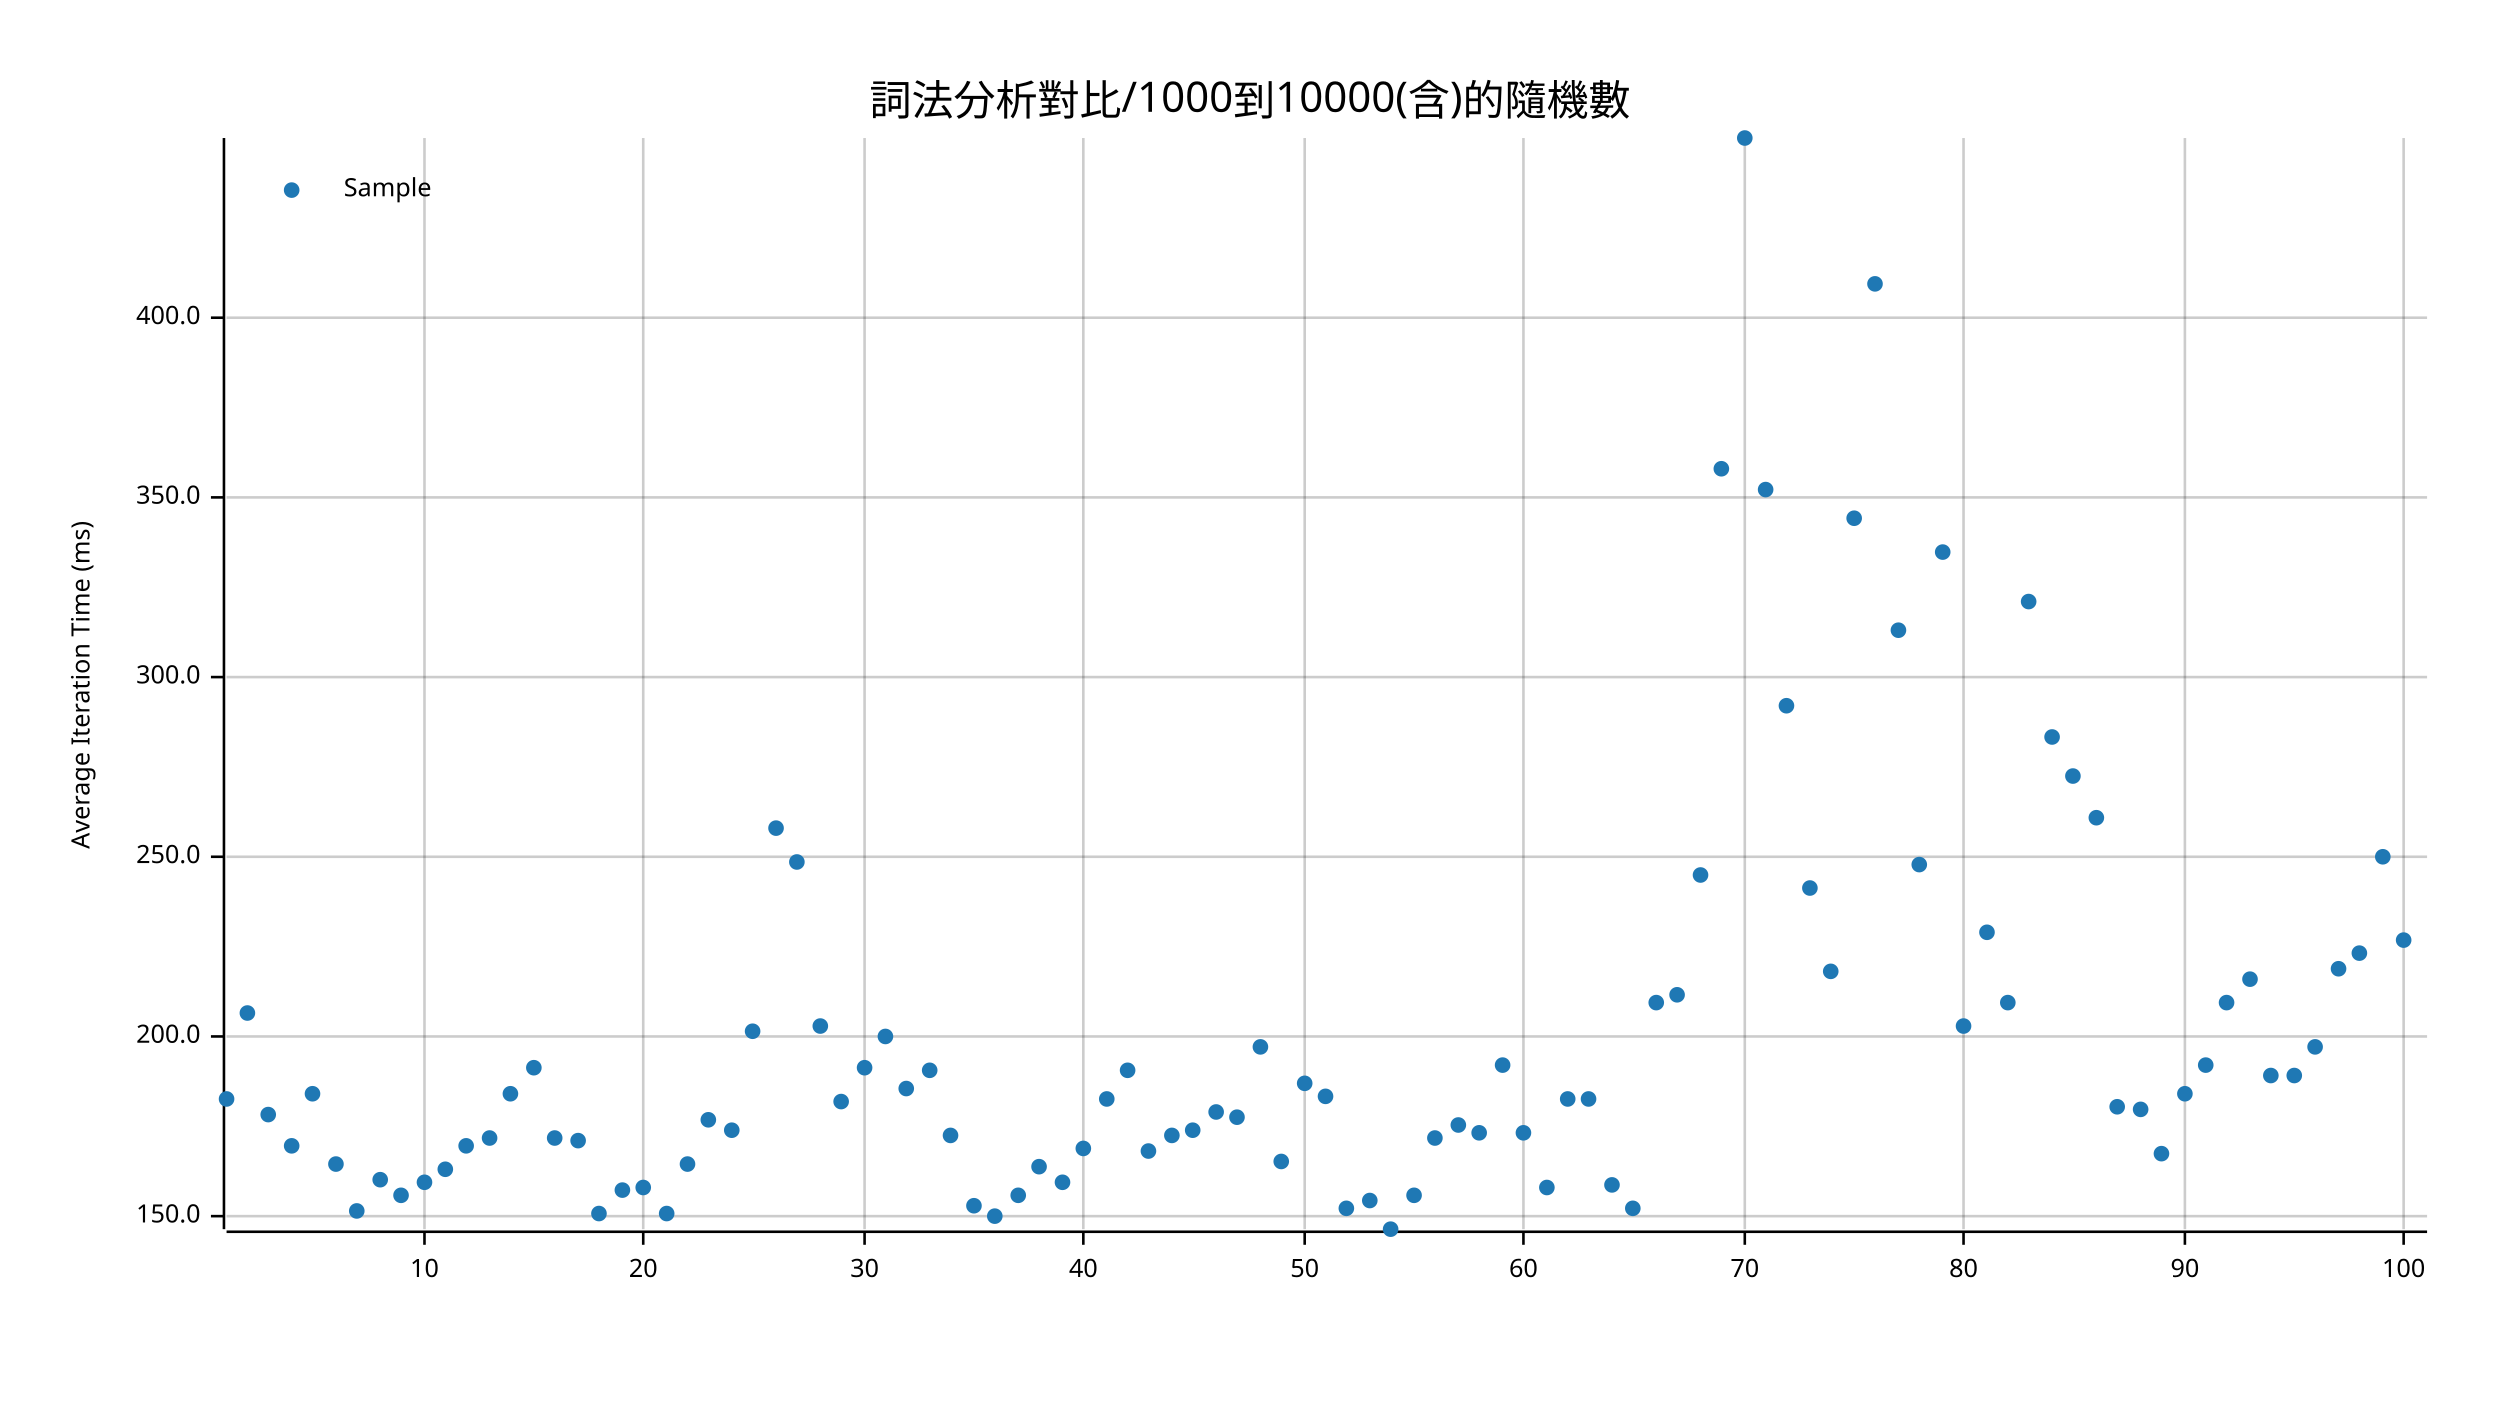
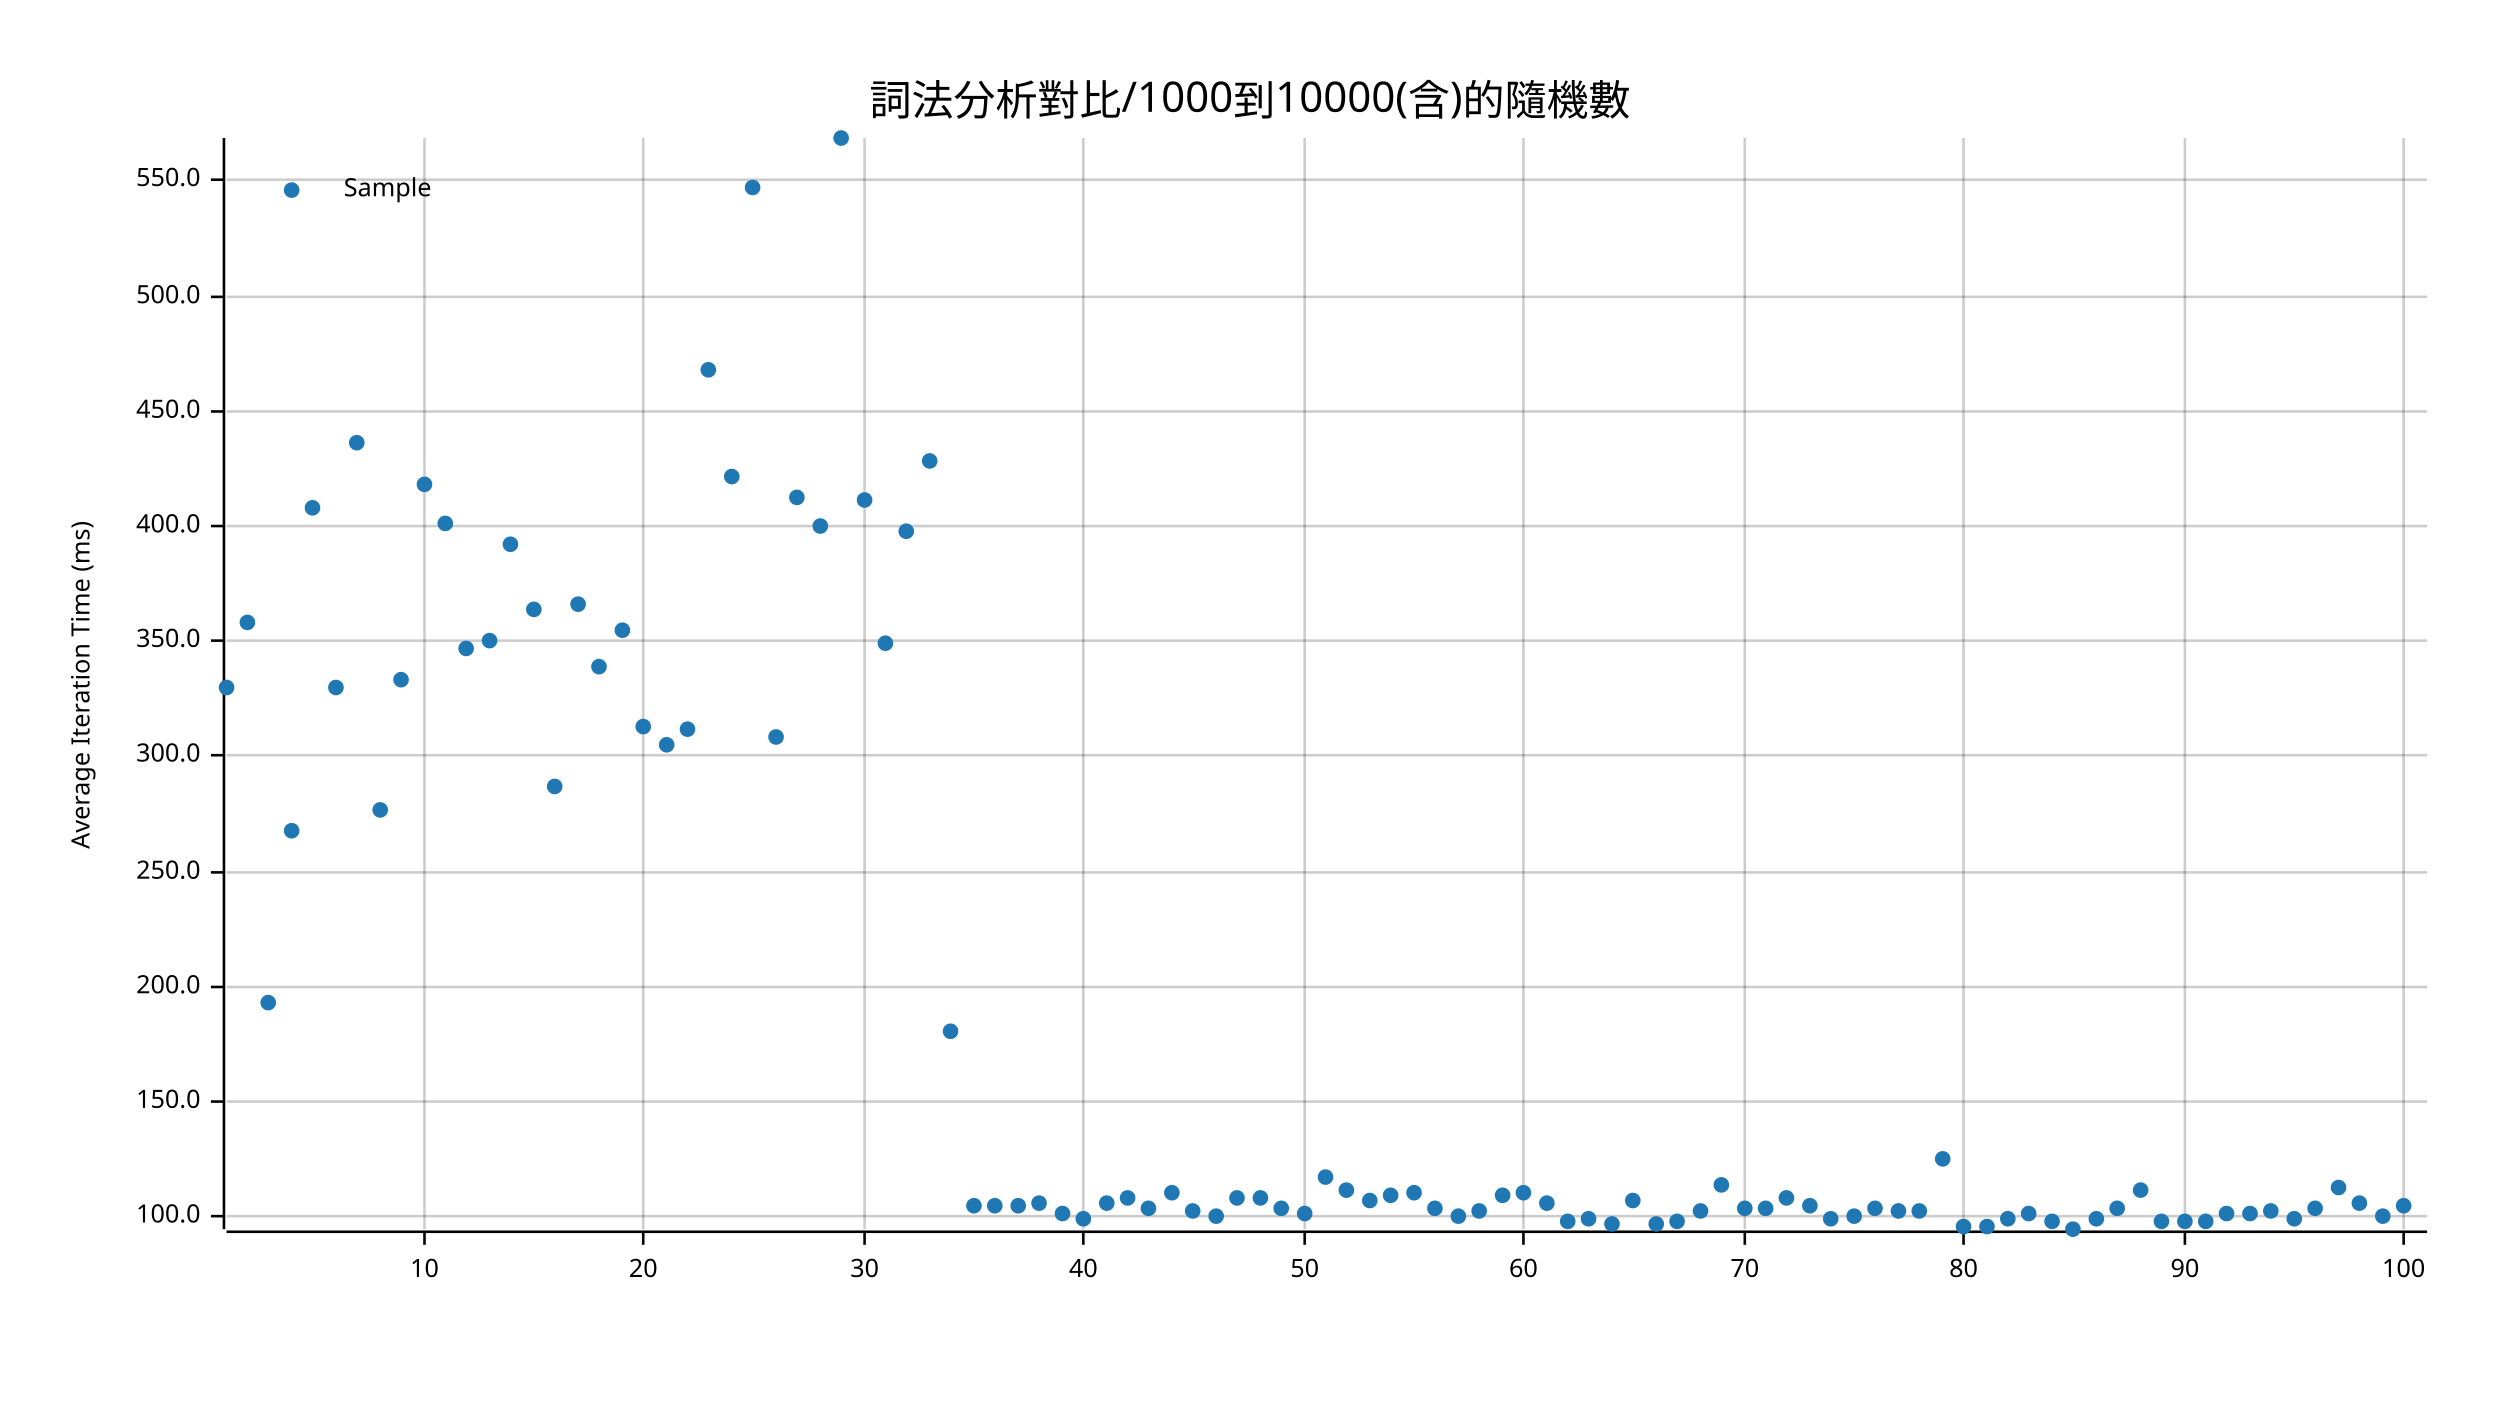
<svg xmlns="http://www.w3.org/2000/svg" width="960" height="540" viewBox="0 0 960 540">
  <text x="480" y="32" dy="0.76em" text-anchor="middle" font-family="sans-serif" font-size="16.129" opacity="1" fill="#000000">
詞法分析對比/1000到10000(含)的隨機數
</text>
  <text x="27" y="263" dy="0.76em" text-anchor="middle" font-family="sans-serif" font-size="9.677" opacity="1" fill="#000000" transform="rotate(270, 27, 263)">
Average Iteration Time (ms)
</text>
  <line opacity="0.2" stroke="#000000" stroke-width="1" x1="163" y1="472" x2="163" y2="53" />
  <line opacity="0.2" stroke="#000000" stroke-width="1" x1="247" y1="472" x2="247" y2="53" />
  <line opacity="0.2" stroke="#000000" stroke-width="1" x1="332" y1="472" x2="332" y2="53" />
  <line opacity="0.2" stroke="#000000" stroke-width="1" x1="416" y1="472" x2="416" y2="53" />
  <line opacity="0.2" stroke="#000000" stroke-width="1" x1="501" y1="472" x2="501" y2="53" />
  <line opacity="0.2" stroke="#000000" stroke-width="1" x1="585" y1="472" x2="585" y2="53" />
  <line opacity="0.2" stroke="#000000" stroke-width="1" x1="670" y1="472" x2="670" y2="53" />
  <line opacity="0.2" stroke="#000000" stroke-width="1" x1="754" y1="472" x2="754" y2="53" />
  <line opacity="0.2" stroke="#000000" stroke-width="1" x1="839" y1="472" x2="839" y2="53" />
  <line opacity="0.2" stroke="#000000" stroke-width="1" x1="923" y1="472" x2="923" y2="53" />
  <line opacity="0.2" stroke="#000000" stroke-width="1" x1="87" y1="467" x2="932" y2="467" />
-   <line opacity="0.2" stroke="#000000" stroke-width="1" x1="87" y1="398" x2="932" y2="398" />
-   <line opacity="0.2" stroke="#000000" stroke-width="1" x1="87" y1="329" x2="932" y2="329" />
-   <line opacity="0.2" stroke="#000000" stroke-width="1" x1="87" y1="260" x2="932" y2="260" />
-   <line opacity="0.2" stroke="#000000" stroke-width="1" x1="87" y1="191" x2="932" y2="191" />
-   <line opacity="0.2" stroke="#000000" stroke-width="1" x1="87" y1="122" x2="932" y2="122" />
+   <line opacity="0.2" stroke="#000000" stroke-width="1" x1="87" y1="423" x2="932" y2="423" />
+   <line opacity="0.2" stroke="#000000" stroke-width="1" x1="87" y1="379" x2="932" y2="379" />
+   <line opacity="0.2" stroke="#000000" stroke-width="1" x1="87" y1="335" x2="932" y2="335" />
+   <line opacity="0.2" stroke="#000000" stroke-width="1" x1="87" y1="290" x2="932" y2="290" />
+   <line opacity="0.2" stroke="#000000" stroke-width="1" x1="87" y1="246" x2="932" y2="246" />
+   <line opacity="0.2" stroke="#000000" stroke-width="1" x1="87" y1="202" x2="932" y2="202" />
+   <line opacity="0.2" stroke="#000000" stroke-width="1" x1="87" y1="158" x2="932" y2="158" />
+   <line opacity="0.2" stroke="#000000" stroke-width="1" x1="87" y1="114" x2="932" y2="114" />
+   <line opacity="0.2" stroke="#000000" stroke-width="1" x1="87" y1="69" x2="932" y2="69" />
  <polyline fill="none" opacity="1" stroke="#000000" stroke-width="1" points="86,53 86,472 " />
  <text x="77" y="467" dy="0.5ex" text-anchor="end" font-family="sans-serif" font-size="9.677" opacity="1" fill="#000000">
+ 100.0
+ </text>
+   <polyline fill="none" opacity="1" stroke="#000000" stroke-width="1" points="81,467 86,467 " />
+   <text x="77" y="423" dy="0.5ex" text-anchor="end" font-family="sans-serif" font-size="9.677" opacity="1" fill="#000000">
150.0
</text>
-   <polyline fill="none" opacity="1" stroke="#000000" stroke-width="1" points="81,467 86,467 " />
-   <text x="77" y="398" dy="0.5ex" text-anchor="end" font-family="sans-serif" font-size="9.677" opacity="1" fill="#000000">
+   <polyline fill="none" opacity="1" stroke="#000000" stroke-width="1" points="81,423 86,423 " />
+   <text x="77" y="379" dy="0.5ex" text-anchor="end" font-family="sans-serif" font-size="9.677" opacity="1" fill="#000000">
200.0
</text>
-   <polyline fill="none" opacity="1" stroke="#000000" stroke-width="1" points="81,398 86,398 " />
-   <text x="77" y="329" dy="0.5ex" text-anchor="end" font-family="sans-serif" font-size="9.677" opacity="1" fill="#000000">
+   <polyline fill="none" opacity="1" stroke="#000000" stroke-width="1" points="81,379 86,379 " />
+   <text x="77" y="335" dy="0.5ex" text-anchor="end" font-family="sans-serif" font-size="9.677" opacity="1" fill="#000000">
250.0
</text>
-   <polyline fill="none" opacity="1" stroke="#000000" stroke-width="1" points="81,329 86,329 " />
-   <text x="77" y="260" dy="0.5ex" text-anchor="end" font-family="sans-serif" font-size="9.677" opacity="1" fill="#000000">
+   <polyline fill="none" opacity="1" stroke="#000000" stroke-width="1" points="81,335 86,335 " />
+   <text x="77" y="290" dy="0.5ex" text-anchor="end" font-family="sans-serif" font-size="9.677" opacity="1" fill="#000000">
300.0
</text>
-   <polyline fill="none" opacity="1" stroke="#000000" stroke-width="1" points="81,260 86,260 " />
-   <text x="77" y="191" dy="0.5ex" text-anchor="end" font-family="sans-serif" font-size="9.677" opacity="1" fill="#000000">
+   <polyline fill="none" opacity="1" stroke="#000000" stroke-width="1" points="81,290 86,290 " />
+   <text x="77" y="246" dy="0.5ex" text-anchor="end" font-family="sans-serif" font-size="9.677" opacity="1" fill="#000000">
350.0
</text>
-   <polyline fill="none" opacity="1" stroke="#000000" stroke-width="1" points="81,191 86,191 " />
-   <text x="77" y="122" dy="0.5ex" text-anchor="end" font-family="sans-serif" font-size="9.677" opacity="1" fill="#000000">
+   <polyline fill="none" opacity="1" stroke="#000000" stroke-width="1" points="81,246 86,246 " />
+   <text x="77" y="202" dy="0.5ex" text-anchor="end" font-family="sans-serif" font-size="9.677" opacity="1" fill="#000000">
400.0
</text>
-   <polyline fill="none" opacity="1" stroke="#000000" stroke-width="1" points="81,122 86,122 " />
+   <polyline fill="none" opacity="1" stroke="#000000" stroke-width="1" points="81,202 86,202 " />
+   <text x="77" y="158" dy="0.5ex" text-anchor="end" font-family="sans-serif" font-size="9.677" opacity="1" fill="#000000">
+ 450.0
+ </text>
+   <polyline fill="none" opacity="1" stroke="#000000" stroke-width="1" points="81,158 86,158 " />
+   <text x="77" y="114" dy="0.5ex" text-anchor="end" font-family="sans-serif" font-size="9.677" opacity="1" fill="#000000">
+ 500.0
+ </text>
+   <polyline fill="none" opacity="1" stroke="#000000" stroke-width="1" points="81,114 86,114 " />
+   <text x="77" y="69" dy="0.5ex" text-anchor="end" font-family="sans-serif" font-size="9.677" opacity="1" fill="#000000">
+ 550.0
+ </text>
+   <polyline fill="none" opacity="1" stroke="#000000" stroke-width="1" points="81,69 86,69 " />
  <polyline fill="none" opacity="1" stroke="#000000" stroke-width="1" points="87,473 932,473 " />
  <text x="163" y="483" dy="0.76em" text-anchor="middle" font-family="sans-serif" font-size="9.677" opacity="1" fill="#000000">
10
</text>
  <polyline fill="none" opacity="1" stroke="#000000" stroke-width="1" points="163,473 163,478 " />
  <text x="247" y="483" dy="0.76em" text-anchor="middle" font-family="sans-serif" font-size="9.677" opacity="1" fill="#000000">
20
</text>
  <polyline fill="none" opacity="1" stroke="#000000" stroke-width="1" points="247,473 247,478 " />
  <text x="332" y="483" dy="0.76em" text-anchor="middle" font-family="sans-serif" font-size="9.677" opacity="1" fill="#000000">
30
</text>
  <polyline fill="none" opacity="1" stroke="#000000" stroke-width="1" points="332,473 332,478 " />
  <text x="416" y="483" dy="0.76em" text-anchor="middle" font-family="sans-serif" font-size="9.677" opacity="1" fill="#000000">
40
</text>
  <polyline fill="none" opacity="1" stroke="#000000" stroke-width="1" points="416,473 416,478 " />
  <text x="501" y="483" dy="0.76em" text-anchor="middle" font-family="sans-serif" font-size="9.677" opacity="1" fill="#000000">
50
</text>
  <polyline fill="none" opacity="1" stroke="#000000" stroke-width="1" points="501,473 501,478 " />
  <text x="585" y="483" dy="0.76em" text-anchor="middle" font-family="sans-serif" font-size="9.677" opacity="1" fill="#000000">
60
</text>
  <polyline fill="none" opacity="1" stroke="#000000" stroke-width="1" points="585,473 585,478 " />
  <text x="670" y="483" dy="0.76em" text-anchor="middle" font-family="sans-serif" font-size="9.677" opacity="1" fill="#000000">
70
</text>
  <polyline fill="none" opacity="1" stroke="#000000" stroke-width="1" points="670,473 670,478 " />
  <text x="754" y="483" dy="0.76em" text-anchor="middle" font-family="sans-serif" font-size="9.677" opacity="1" fill="#000000">
80
</text>
  <polyline fill="none" opacity="1" stroke="#000000" stroke-width="1" points="754,473 754,478 " />
  <text x="839" y="483" dy="0.76em" text-anchor="middle" font-family="sans-serif" font-size="9.677" opacity="1" fill="#000000">
90
</text>
  <polyline fill="none" opacity="1" stroke="#000000" stroke-width="1" points="839,473 839,478 " />
  <text x="923" y="483" dy="0.76em" text-anchor="middle" font-family="sans-serif" font-size="9.677" opacity="1" fill="#000000">
100
</text>
  <polyline fill="none" opacity="1" stroke="#000000" stroke-width="1" points="923,473 923,478 " />
-   <circle cx="87" cy="422" r="3" opacity="1" fill="#1F78B4" stroke="none" stroke-width="1" />
-   <circle cx="95" cy="389" r="3" opacity="1" fill="#1F78B4" stroke="none" stroke-width="1" />
-   <circle cx="103" cy="428" r="3" opacity="1" fill="#1F78B4" stroke="none" stroke-width="1" />
-   <circle cx="112" cy="440" r="3" opacity="1" fill="#1F78B4" stroke="none" stroke-width="1" />
-   <circle cx="120" cy="420" r="3" opacity="1" fill="#1F78B4" stroke="none" stroke-width="1" />
-   <circle cx="129" cy="447" r="3" opacity="1" fill="#1F78B4" stroke="none" stroke-width="1" />
-   <circle cx="137" cy="465" r="3" opacity="1" fill="#1F78B4" stroke="none" stroke-width="1" />
-   <circle cx="146" cy="453" r="3" opacity="1" fill="#1F78B4" stroke="none" stroke-width="1" />
-   <circle cx="154" cy="459" r="3" opacity="1" fill="#1F78B4" stroke="none" stroke-width="1" />
-   <circle cx="163" cy="454" r="3" opacity="1" fill="#1F78B4" stroke="none" stroke-width="1" />
-   <circle cx="171" cy="449" r="3" opacity="1" fill="#1F78B4" stroke="none" stroke-width="1" />
-   <circle cx="179" cy="440" r="3" opacity="1" fill="#1F78B4" stroke="none" stroke-width="1" />
-   <circle cx="188" cy="437" r="3" opacity="1" fill="#1F78B4" stroke="none" stroke-width="1" />
-   <circle cx="196" cy="420" r="3" opacity="1" fill="#1F78B4" stroke="none" stroke-width="1" />
-   <circle cx="205" cy="410" r="3" opacity="1" fill="#1F78B4" stroke="none" stroke-width="1" />
-   <circle cx="213" cy="437" r="3" opacity="1" fill="#1F78B4" stroke="none" stroke-width="1" />
-   <circle cx="222" cy="438" r="3" opacity="1" fill="#1F78B4" stroke="none" stroke-width="1" />
-   <circle cx="230" cy="466" r="3" opacity="1" fill="#1F78B4" stroke="none" stroke-width="1" />
-   <circle cx="239" cy="457" r="3" opacity="1" fill="#1F78B4" stroke="none" stroke-width="1" />
-   <circle cx="247" cy="456" r="3" opacity="1" fill="#1F78B4" stroke="none" stroke-width="1" />
-   <circle cx="256" cy="466" r="3" opacity="1" fill="#1F78B4" stroke="none" stroke-width="1" />
-   <circle cx="264" cy="447" r="3" opacity="1" fill="#1F78B4" stroke="none" stroke-width="1" />
-   <circle cx="272" cy="430" r="3" opacity="1" fill="#1F78B4" stroke="none" stroke-width="1" />
-   <circle cx="281" cy="434" r="3" opacity="1" fill="#1F78B4" stroke="none" stroke-width="1" />
-   <circle cx="289" cy="396" r="3" opacity="1" fill="#1F78B4" stroke="none" stroke-width="1" />
-   <circle cx="298" cy="318" r="3" opacity="1" fill="#1F78B4" stroke="none" stroke-width="1" />
-   <circle cx="306" cy="331" r="3" opacity="1" fill="#1F78B4" stroke="none" stroke-width="1" />
-   <circle cx="315" cy="394" r="3" opacity="1" fill="#1F78B4" stroke="none" stroke-width="1" />
-   <circle cx="323" cy="423" r="3" opacity="1" fill="#1F78B4" stroke="none" stroke-width="1" />
-   <circle cx="332" cy="410" r="3" opacity="1" fill="#1F78B4" stroke="none" stroke-width="1" />
-   <circle cx="340" cy="398" r="3" opacity="1" fill="#1F78B4" stroke="none" stroke-width="1" />
-   <circle cx="348" cy="418" r="3" opacity="1" fill="#1F78B4" stroke="none" stroke-width="1" />
-   <circle cx="357" cy="411" r="3" opacity="1" fill="#1F78B4" stroke="none" stroke-width="1" />
-   <circle cx="365" cy="436" r="3" opacity="1" fill="#1F78B4" stroke="none" stroke-width="1" />
+   <circle cx="87" cy="264" r="3" opacity="1" fill="#1F78B4" stroke="none" stroke-width="1" />
+   <circle cx="95" cy="239" r="3" opacity="1" fill="#1F78B4" stroke="none" stroke-width="1" />
+   <circle cx="103" cy="385" r="3" opacity="1" fill="#1F78B4" stroke="none" stroke-width="1" />
+   <circle cx="112" cy="319" r="3" opacity="1" fill="#1F78B4" stroke="none" stroke-width="1" />
+   <circle cx="120" cy="195" r="3" opacity="1" fill="#1F78B4" stroke="none" stroke-width="1" />
+   <circle cx="129" cy="264" r="3" opacity="1" fill="#1F78B4" stroke="none" stroke-width="1" />
+   <circle cx="137" cy="170" r="3" opacity="1" fill="#1F78B4" stroke="none" stroke-width="1" />
+   <circle cx="146" cy="311" r="3" opacity="1" fill="#1F78B4" stroke="none" stroke-width="1" />
+   <circle cx="154" cy="261" r="3" opacity="1" fill="#1F78B4" stroke="none" stroke-width="1" />
+   <circle cx="163" cy="186" r="3" opacity="1" fill="#1F78B4" stroke="none" stroke-width="1" />
+   <circle cx="171" cy="201" r="3" opacity="1" fill="#1F78B4" stroke="none" stroke-width="1" />
+   <circle cx="179" cy="249" r="3" opacity="1" fill="#1F78B4" stroke="none" stroke-width="1" />
+   <circle cx="188" cy="246" r="3" opacity="1" fill="#1F78B4" stroke="none" stroke-width="1" />
+   <circle cx="196" cy="209" r="3" opacity="1" fill="#1F78B4" stroke="none" stroke-width="1" />
+   <circle cx="205" cy="234" r="3" opacity="1" fill="#1F78B4" stroke="none" stroke-width="1" />
+   <circle cx="213" cy="302" r="3" opacity="1" fill="#1F78B4" stroke="none" stroke-width="1" />
+   <circle cx="222" cy="232" r="3" opacity="1" fill="#1F78B4" stroke="none" stroke-width="1" />
+   <circle cx="230" cy="256" r="3" opacity="1" fill="#1F78B4" stroke="none" stroke-width="1" />
+   <circle cx="239" cy="242" r="3" opacity="1" fill="#1F78B4" stroke="none" stroke-width="1" />
+   <circle cx="247" cy="279" r="3" opacity="1" fill="#1F78B4" stroke="none" stroke-width="1" />
+   <circle cx="256" cy="286" r="3" opacity="1" fill="#1F78B4" stroke="none" stroke-width="1" />
+   <circle cx="264" cy="280" r="3" opacity="1" fill="#1F78B4" stroke="none" stroke-width="1" />
+   <circle cx="272" cy="142" r="3" opacity="1" fill="#1F78B4" stroke="none" stroke-width="1" />
+   <circle cx="281" cy="183" r="3" opacity="1" fill="#1F78B4" stroke="none" stroke-width="1" />
+   <circle cx="289" cy="72" r="3" opacity="1" fill="#1F78B4" stroke="none" stroke-width="1" />
+   <circle cx="298" cy="283" r="3" opacity="1" fill="#1F78B4" stroke="none" stroke-width="1" />
+   <circle cx="306" cy="191" r="3" opacity="1" fill="#1F78B4" stroke="none" stroke-width="1" />
+   <circle cx="315" cy="202" r="3" opacity="1" fill="#1F78B4" stroke="none" stroke-width="1" />
+   <circle cx="323" cy="53" r="3" opacity="1" fill="#1F78B4" stroke="none" stroke-width="1" />
+   <circle cx="332" cy="192" r="3" opacity="1" fill="#1F78B4" stroke="none" stroke-width="1" />
+   <circle cx="340" cy="247" r="3" opacity="1" fill="#1F78B4" stroke="none" stroke-width="1" />
+   <circle cx="348" cy="204" r="3" opacity="1" fill="#1F78B4" stroke="none" stroke-width="1" />
+   <circle cx="357" cy="177" r="3" opacity="1" fill="#1F78B4" stroke="none" stroke-width="1" />
+   <circle cx="365" cy="396" r="3" opacity="1" fill="#1F78B4" stroke="none" stroke-width="1" />
  <circle cx="374" cy="463" r="3" opacity="1" fill="#1F78B4" stroke="none" stroke-width="1" />
-   <circle cx="382" cy="467" r="3" opacity="1" fill="#1F78B4" stroke="none" stroke-width="1" />
-   <circle cx="391" cy="459" r="3" opacity="1" fill="#1F78B4" stroke="none" stroke-width="1" />
-   <circle cx="399" cy="448" r="3" opacity="1" fill="#1F78B4" stroke="none" stroke-width="1" />
-   <circle cx="408" cy="454" r="3" opacity="1" fill="#1F78B4" stroke="none" stroke-width="1" />
-   <circle cx="416" cy="441" r="3" opacity="1" fill="#1F78B4" stroke="none" stroke-width="1" />
-   <circle cx="425" cy="422" r="3" opacity="1" fill="#1F78B4" stroke="none" stroke-width="1" />
-   <circle cx="433" cy="411" r="3" opacity="1" fill="#1F78B4" stroke="none" stroke-width="1" />
-   <circle cx="441" cy="442" r="3" opacity="1" fill="#1F78B4" stroke="none" stroke-width="1" />
-   <circle cx="450" cy="436" r="3" opacity="1" fill="#1F78B4" stroke="none" stroke-width="1" />
-   <circle cx="458" cy="434" r="3" opacity="1" fill="#1F78B4" stroke="none" stroke-width="1" />
-   <circle cx="467" cy="427" r="3" opacity="1" fill="#1F78B4" stroke="none" stroke-width="1" />
-   <circle cx="475" cy="429" r="3" opacity="1" fill="#1F78B4" stroke="none" stroke-width="1" />
-   <circle cx="484" cy="402" r="3" opacity="1" fill="#1F78B4" stroke="none" stroke-width="1" />
-   <circle cx="492" cy="446" r="3" opacity="1" fill="#1F78B4" stroke="none" stroke-width="1" />
-   <circle cx="501" cy="416" r="3" opacity="1" fill="#1F78B4" stroke="none" stroke-width="1" />
-   <circle cx="509" cy="421" r="3" opacity="1" fill="#1F78B4" stroke="none" stroke-width="1" />
-   <circle cx="517" cy="464" r="3" opacity="1" fill="#1F78B4" stroke="none" stroke-width="1" />
+   <circle cx="382" cy="463" r="3" opacity="1" fill="#1F78B4" stroke="none" stroke-width="1" />
+   <circle cx="391" cy="463" r="3" opacity="1" fill="#1F78B4" stroke="none" stroke-width="1" />
+   <circle cx="399" cy="462" r="3" opacity="1" fill="#1F78B4" stroke="none" stroke-width="1" />
+   <circle cx="408" cy="466" r="3" opacity="1" fill="#1F78B4" stroke="none" stroke-width="1" />
+   <circle cx="416" cy="468" r="3" opacity="1" fill="#1F78B4" stroke="none" stroke-width="1" />
+   <circle cx="425" cy="462" r="3" opacity="1" fill="#1F78B4" stroke="none" stroke-width="1" />
+   <circle cx="433" cy="460" r="3" opacity="1" fill="#1F78B4" stroke="none" stroke-width="1" />
+   <circle cx="441" cy="464" r="3" opacity="1" fill="#1F78B4" stroke="none" stroke-width="1" />
+   <circle cx="450" cy="458" r="3" opacity="1" fill="#1F78B4" stroke="none" stroke-width="1" />
+   <circle cx="458" cy="465" r="3" opacity="1" fill="#1F78B4" stroke="none" stroke-width="1" />
+   <circle cx="467" cy="467" r="3" opacity="1" fill="#1F78B4" stroke="none" stroke-width="1" />
+   <circle cx="475" cy="460" r="3" opacity="1" fill="#1F78B4" stroke="none" stroke-width="1" />
+   <circle cx="484" cy="460" r="3" opacity="1" fill="#1F78B4" stroke="none" stroke-width="1" />
+   <circle cx="492" cy="464" r="3" opacity="1" fill="#1F78B4" stroke="none" stroke-width="1" />
+   <circle cx="501" cy="466" r="3" opacity="1" fill="#1F78B4" stroke="none" stroke-width="1" />
+   <circle cx="509" cy="452" r="3" opacity="1" fill="#1F78B4" stroke="none" stroke-width="1" />
+   <circle cx="517" cy="457" r="3" opacity="1" fill="#1F78B4" stroke="none" stroke-width="1" />
  <circle cx="526" cy="461" r="3" opacity="1" fill="#1F78B4" stroke="none" stroke-width="1" />
-   <circle cx="534" cy="472" r="3" opacity="1" fill="#1F78B4" stroke="none" stroke-width="1" />
-   <circle cx="543" cy="459" r="3" opacity="1" fill="#1F78B4" stroke="none" stroke-width="1" />
-   <circle cx="551" cy="437" r="3" opacity="1" fill="#1F78B4" stroke="none" stroke-width="1" />
-   <circle cx="560" cy="432" r="3" opacity="1" fill="#1F78B4" stroke="none" stroke-width="1" />
-   <circle cx="568" cy="435" r="3" opacity="1" fill="#1F78B4" stroke="none" stroke-width="1" />
-   <circle cx="577" cy="409" r="3" opacity="1" fill="#1F78B4" stroke="none" stroke-width="1" />
-   <circle cx="585" cy="435" r="3" opacity="1" fill="#1F78B4" stroke="none" stroke-width="1" />
-   <circle cx="594" cy="456" r="3" opacity="1" fill="#1F78B4" stroke="none" stroke-width="1" />
-   <circle cx="602" cy="422" r="3" opacity="1" fill="#1F78B4" stroke="none" stroke-width="1" />
-   <circle cx="610" cy="422" r="3" opacity="1" fill="#1F78B4" stroke="none" stroke-width="1" />
-   <circle cx="619" cy="455" r="3" opacity="1" fill="#1F78B4" stroke="none" stroke-width="1" />
-   <circle cx="627" cy="464" r="3" opacity="1" fill="#1F78B4" stroke="none" stroke-width="1" />
-   <circle cx="636" cy="385" r="3" opacity="1" fill="#1F78B4" stroke="none" stroke-width="1" />
-   <circle cx="644" cy="382" r="3" opacity="1" fill="#1F78B4" stroke="none" stroke-width="1" />
-   <circle cx="653" cy="336" r="3" opacity="1" fill="#1F78B4" stroke="none" stroke-width="1" />
-   <circle cx="661" cy="180" r="3" opacity="1" fill="#1F78B4" stroke="none" stroke-width="1" />
-   <circle cx="670" cy="53" r="3" opacity="1" fill="#1F78B4" stroke="none" stroke-width="1" />
-   <circle cx="678" cy="188" r="3" opacity="1" fill="#1F78B4" stroke="none" stroke-width="1" />
-   <circle cx="686" cy="271" r="3" opacity="1" fill="#1F78B4" stroke="none" stroke-width="1" />
-   <circle cx="695" cy="341" r="3" opacity="1" fill="#1F78B4" stroke="none" stroke-width="1" />
-   <circle cx="703" cy="373" r="3" opacity="1" fill="#1F78B4" stroke="none" stroke-width="1" />
-   <circle cx="712" cy="199" r="3" opacity="1" fill="#1F78B4" stroke="none" stroke-width="1" />
-   <circle cx="720" cy="109" r="3" opacity="1" fill="#1F78B4" stroke="none" stroke-width="1" />
-   <circle cx="729" cy="242" r="3" opacity="1" fill="#1F78B4" stroke="none" stroke-width="1" />
-   <circle cx="737" cy="332" r="3" opacity="1" fill="#1F78B4" stroke="none" stroke-width="1" />
-   <circle cx="746" cy="212" r="3" opacity="1" fill="#1F78B4" stroke="none" stroke-width="1" />
-   <circle cx="754" cy="394" r="3" opacity="1" fill="#1F78B4" stroke="none" stroke-width="1" />
-   <circle cx="763" cy="358" r="3" opacity="1" fill="#1F78B4" stroke="none" stroke-width="1" />
-   <circle cx="771" cy="385" r="3" opacity="1" fill="#1F78B4" stroke="none" stroke-width="1" />
-   <circle cx="779" cy="231" r="3" opacity="1" fill="#1F78B4" stroke="none" stroke-width="1" />
-   <circle cx="788" cy="283" r="3" opacity="1" fill="#1F78B4" stroke="none" stroke-width="1" />
-   <circle cx="796" cy="298" r="3" opacity="1" fill="#1F78B4" stroke="none" stroke-width="1" />
-   <circle cx="805" cy="314" r="3" opacity="1" fill="#1F78B4" stroke="none" stroke-width="1" />
-   <circle cx="813" cy="425" r="3" opacity="1" fill="#1F78B4" stroke="none" stroke-width="1" />
-   <circle cx="822" cy="426" r="3" opacity="1" fill="#1F78B4" stroke="none" stroke-width="1" />
-   <circle cx="830" cy="443" r="3" opacity="1" fill="#1F78B4" stroke="none" stroke-width="1" />
-   <circle cx="839" cy="420" r="3" opacity="1" fill="#1F78B4" stroke="none" stroke-width="1" />
-   <circle cx="847" cy="409" r="3" opacity="1" fill="#1F78B4" stroke="none" stroke-width="1" />
-   <circle cx="855" cy="385" r="3" opacity="1" fill="#1F78B4" stroke="none" stroke-width="1" />
-   <circle cx="864" cy="376" r="3" opacity="1" fill="#1F78B4" stroke="none" stroke-width="1" />
-   <circle cx="872" cy="413" r="3" opacity="1" fill="#1F78B4" stroke="none" stroke-width="1" />
-   <circle cx="881" cy="413" r="3" opacity="1" fill="#1F78B4" stroke="none" stroke-width="1" />
-   <circle cx="889" cy="402" r="3" opacity="1" fill="#1F78B4" stroke="none" stroke-width="1" />
-   <circle cx="898" cy="372" r="3" opacity="1" fill="#1F78B4" stroke="none" stroke-width="1" />
-   <circle cx="906" cy="366" r="3" opacity="1" fill="#1F78B4" stroke="none" stroke-width="1" />
-   <circle cx="915" cy="329" r="3" opacity="1" fill="#1F78B4" stroke="none" stroke-width="1" />
-   <circle cx="923" cy="361" r="3" opacity="1" fill="#1F78B4" stroke="none" stroke-width="1" />
+   <circle cx="534" cy="459" r="3" opacity="1" fill="#1F78B4" stroke="none" stroke-width="1" />
+   <circle cx="543" cy="458" r="3" opacity="1" fill="#1F78B4" stroke="none" stroke-width="1" />
+   <circle cx="551" cy="464" r="3" opacity="1" fill="#1F78B4" stroke="none" stroke-width="1" />
+   <circle cx="560" cy="467" r="3" opacity="1" fill="#1F78B4" stroke="none" stroke-width="1" />
+   <circle cx="568" cy="465" r="3" opacity="1" fill="#1F78B4" stroke="none" stroke-width="1" />
+   <circle cx="577" cy="459" r="3" opacity="1" fill="#1F78B4" stroke="none" stroke-width="1" />
+   <circle cx="585" cy="458" r="3" opacity="1" fill="#1F78B4" stroke="none" stroke-width="1" />
+   <circle cx="594" cy="462" r="3" opacity="1" fill="#1F78B4" stroke="none" stroke-width="1" />
+   <circle cx="602" cy="469" r="3" opacity="1" fill="#1F78B4" stroke="none" stroke-width="1" />
+   <circle cx="610" cy="468" r="3" opacity="1" fill="#1F78B4" stroke="none" stroke-width="1" />
+   <circle cx="619" cy="470" r="3" opacity="1" fill="#1F78B4" stroke="none" stroke-width="1" />
+   <circle cx="627" cy="461" r="3" opacity="1" fill="#1F78B4" stroke="none" stroke-width="1" />
+   <circle cx="636" cy="470" r="3" opacity="1" fill="#1F78B4" stroke="none" stroke-width="1" />
+   <circle cx="644" cy="469" r="3" opacity="1" fill="#1F78B4" stroke="none" stroke-width="1" />
+   <circle cx="653" cy="465" r="3" opacity="1" fill="#1F78B4" stroke="none" stroke-width="1" />
+   <circle cx="661" cy="455" r="3" opacity="1" fill="#1F78B4" stroke="none" stroke-width="1" />
+   <circle cx="670" cy="464" r="3" opacity="1" fill="#1F78B4" stroke="none" stroke-width="1" />
+   <circle cx="678" cy="464" r="3" opacity="1" fill="#1F78B4" stroke="none" stroke-width="1" />
+   <circle cx="686" cy="460" r="3" opacity="1" fill="#1F78B4" stroke="none" stroke-width="1" />
+   <circle cx="695" cy="463" r="3" opacity="1" fill="#1F78B4" stroke="none" stroke-width="1" />
+   <circle cx="703" cy="468" r="3" opacity="1" fill="#1F78B4" stroke="none" stroke-width="1" />
+   <circle cx="712" cy="467" r="3" opacity="1" fill="#1F78B4" stroke="none" stroke-width="1" />
+   <circle cx="720" cy="464" r="3" opacity="1" fill="#1F78B4" stroke="none" stroke-width="1" />
+   <circle cx="729" cy="465" r="3" opacity="1" fill="#1F78B4" stroke="none" stroke-width="1" />
+   <circle cx="737" cy="465" r="3" opacity="1" fill="#1F78B4" stroke="none" stroke-width="1" />
+   <circle cx="746" cy="445" r="3" opacity="1" fill="#1F78B4" stroke="none" stroke-width="1" />
+   <circle cx="754" cy="471" r="3" opacity="1" fill="#1F78B4" stroke="none" stroke-width="1" />
+   <circle cx="763" cy="471" r="3" opacity="1" fill="#1F78B4" stroke="none" stroke-width="1" />
+   <circle cx="771" cy="468" r="3" opacity="1" fill="#1F78B4" stroke="none" stroke-width="1" />
+   <circle cx="779" cy="466" r="3" opacity="1" fill="#1F78B4" stroke="none" stroke-width="1" />
+   <circle cx="788" cy="469" r="3" opacity="1" fill="#1F78B4" stroke="none" stroke-width="1" />
+   <circle cx="796" cy="472" r="3" opacity="1" fill="#1F78B4" stroke="none" stroke-width="1" />
+   <circle cx="805" cy="468" r="3" opacity="1" fill="#1F78B4" stroke="none" stroke-width="1" />
+   <circle cx="813" cy="464" r="3" opacity="1" fill="#1F78B4" stroke="none" stroke-width="1" />
+   <circle cx="822" cy="457" r="3" opacity="1" fill="#1F78B4" stroke="none" stroke-width="1" />
+   <circle cx="830" cy="469" r="3" opacity="1" fill="#1F78B4" stroke="none" stroke-width="1" />
+   <circle cx="839" cy="469" r="3" opacity="1" fill="#1F78B4" stroke="none" stroke-width="1" />
+   <circle cx="847" cy="469" r="3" opacity="1" fill="#1F78B4" stroke="none" stroke-width="1" />
+   <circle cx="855" cy="466" r="3" opacity="1" fill="#1F78B4" stroke="none" stroke-width="1" />
+   <circle cx="864" cy="466" r="3" opacity="1" fill="#1F78B4" stroke="none" stroke-width="1" />
+   <circle cx="872" cy="465" r="3" opacity="1" fill="#1F78B4" stroke="none" stroke-width="1" />
+   <circle cx="881" cy="468" r="3" opacity="1" fill="#1F78B4" stroke="none" stroke-width="1" />
+   <circle cx="889" cy="464" r="3" opacity="1" fill="#1F78B4" stroke="none" stroke-width="1" />
+   <circle cx="898" cy="456" r="3" opacity="1" fill="#1F78B4" stroke="none" stroke-width="1" />
+   <circle cx="906" cy="462" r="3" opacity="1" fill="#1F78B4" stroke="none" stroke-width="1" />
+   <circle cx="915" cy="467" r="3" opacity="1" fill="#1F78B4" stroke="none" stroke-width="1" />
+   <circle cx="923" cy="463" r="3" opacity="1" fill="#1F78B4" stroke="none" stroke-width="1" />
  <text x="132" y="68" dy="0.76em" text-anchor="start" font-family="sans-serif" font-size="9.677" opacity="1" fill="#000000">
Sample
</text>
  <circle cx="112" cy="73" r="3" opacity="1" fill="#1F78B4" stroke="none" stroke-width="1" />
</svg>
